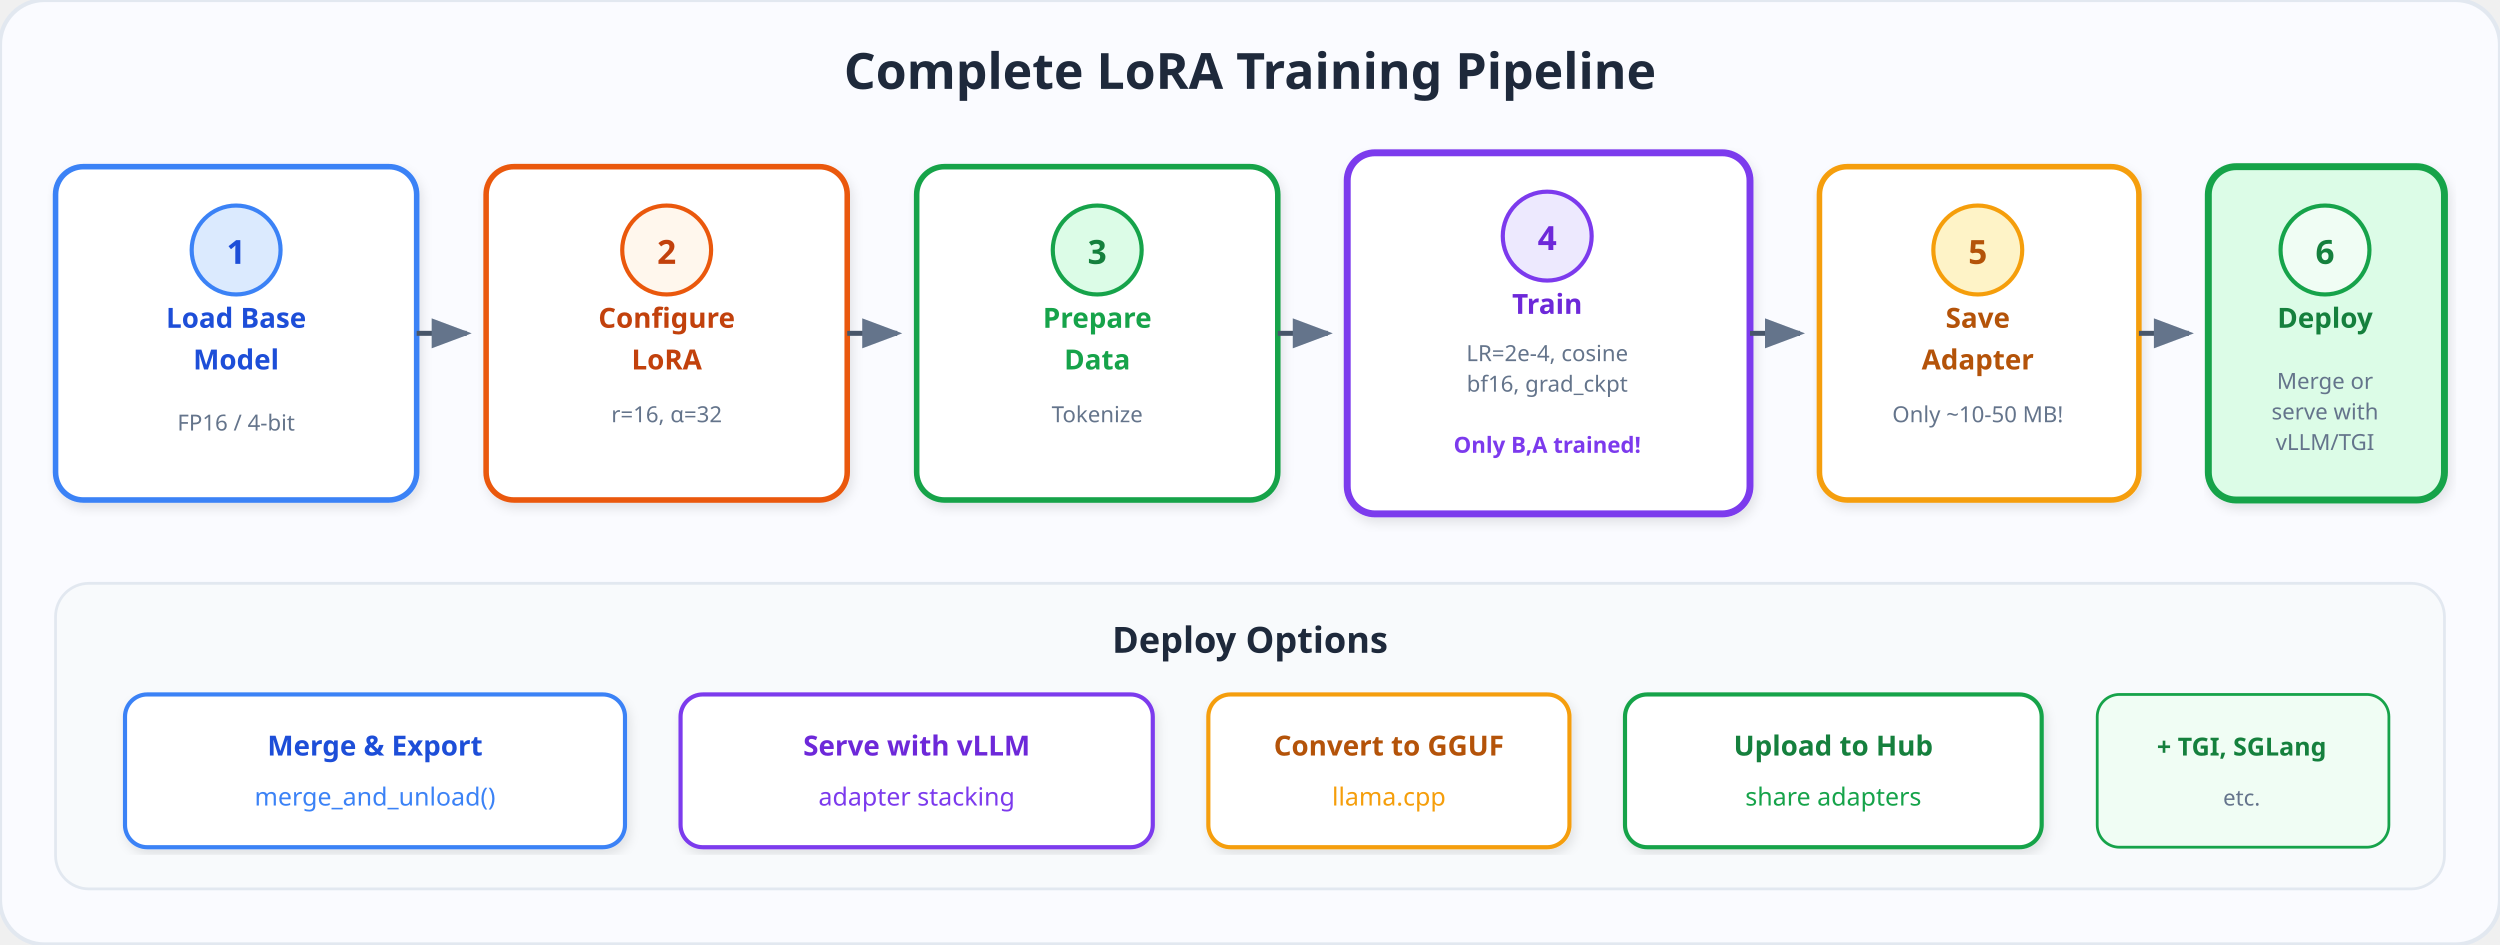
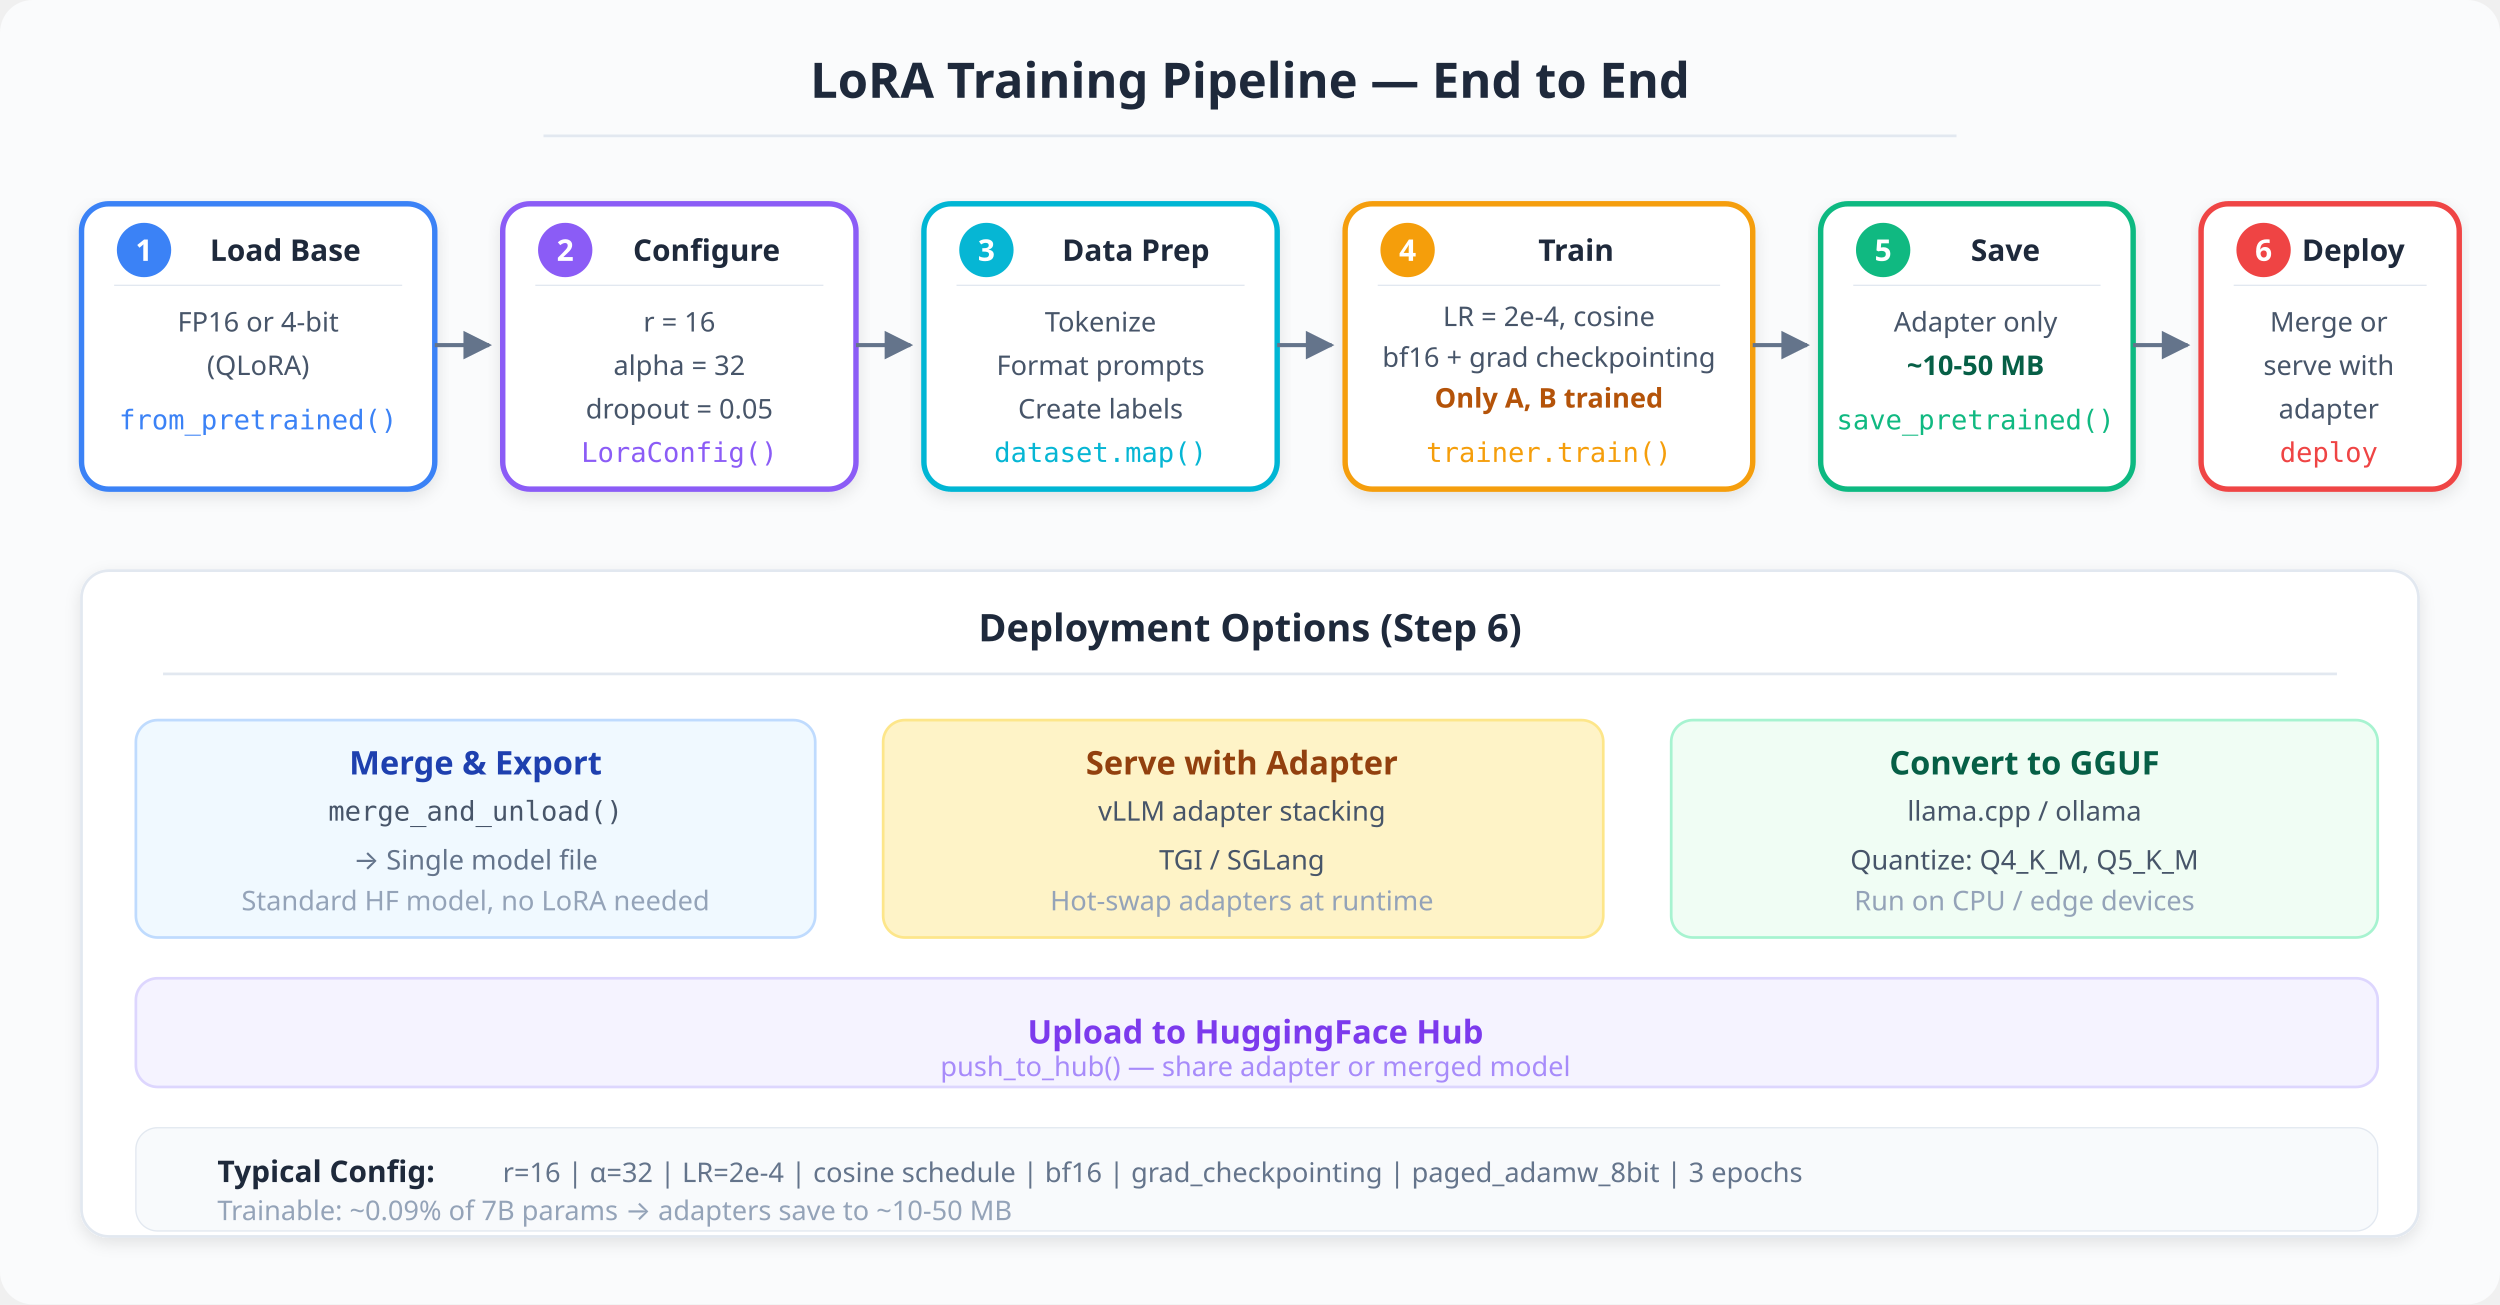
- <svg xmlns="http://www.w3.org/2000/svg" viewBox="0 0 900 340" font-family="Segoe UI,system-ui,sans-serif">
+ <svg xmlns="http://www.w3.org/2000/svg" viewBox="0 0 920 480" font-family="'Segoe UI', system-ui, -apple-system, sans-serif">
  <defs>
-     <filter id="sh" x="-3%" y="-3%" width="108%" height="108%">
-       <feDropShadow dx="1" dy="2" stdDeviation="2" flood-opacity="0.1" />
+     <filter id="shadow" x="-4%" y="-4%" width="108%" height="112%">
+       <feDropShadow dx="0" dy="2" stdDeviation="3" flood-opacity="0.1" />
    </filter>
-     <marker id="arr4" markerWidth="8" markerHeight="6" refX="7" refY="3" orient="auto">
-       <polygon points="0 0,8 3,0 6" fill="#64748b" />
+     <marker id="arr" viewBox="0 0 10 10" refX="9" refY="5" markerWidth="7" markerHeight="7" orient="auto">
+       <path d="M 0 0 L 10 5 L 0 10 z" fill="#64748B" />
+     </marker>
+     <marker id="arrDown" viewBox="0 0 10 10" refX="5" refY="9" markerWidth="7" markerHeight="7" orient="auto">
+       <path d="M 0 0 L 5 10 L 10 0 z" fill="#64748B" />
    </marker>
  </defs>
-   <rect width="900" height="340" rx="16" fill="#fafbff" stroke="#e2e8f0" stroke-width="1.5" />
-   <text x="450" y="32" text-anchor="middle" font-size="18" font-weight="700" fill="#1e293b">Complete LoRA Training Pipeline</text>
-   <rect x="20" y="60" width="130" height="120" rx="10" fill="white" stroke="#3b82f6" stroke-width="2" filter="url(#sh)" />
-   <circle cx="85" cy="90" r="16" fill="#dbeafe" stroke="#3b82f6" stroke-width="1.5" />
-   <text x="85" y="95" text-anchor="middle" font-size="12" font-weight="700" fill="#1d4ed8">1</text>
-   <text x="85" y="118" text-anchor="middle" font-size="10" font-weight="700" fill="#1d4ed8">Load Base</text>
-   <text x="85" y="133" text-anchor="middle" font-size="10" font-weight="700" fill="#1d4ed8">Model</text>
-   <text x="85" y="155" text-anchor="middle" font-size="8" fill="#64748b">FP16 / 4-bit</text>
-   <line x1="150" y1="120" x2="168" y2="120" stroke="#475569" stroke-width="1.8" marker-end="url(#arr4)" />
-   <rect x="175" y="60" width="130" height="120" rx="10" fill="white" stroke="#ea580c" stroke-width="2" filter="url(#sh)" />
-   <circle cx="240" cy="90" r="16" fill="#fff7ed" stroke="#ea580c" stroke-width="1.5" />
-   <text x="240" y="95" text-anchor="middle" font-size="12" font-weight="700" fill="#c2410c">2</text>
-   <text x="240" y="118" text-anchor="middle" font-size="10" font-weight="700" fill="#c2410c">Configure</text>
-   <text x="240" y="133" text-anchor="middle" font-size="10" font-weight="700" fill="#c2410c">LoRA</text>
-   <text x="240" y="152" text-anchor="middle" font-size="8" fill="#64748b">r=16, α=32</text>
-   <line x1="305" y1="120" x2="323" y2="120" stroke="#475569" stroke-width="1.8" marker-end="url(#arr4)" />
-   <rect x="330" y="60" width="130" height="120" rx="10" fill="white" stroke="#16a34a" stroke-width="2" filter="url(#sh)" />
-   <circle cx="395" cy="90" r="16" fill="#dcfce7" stroke="#16a34a" stroke-width="1.5" />
-   <text x="395" y="95" text-anchor="middle" font-size="12" font-weight="700" fill="#15803d">3</text>
-   <text x="395" y="118" text-anchor="middle" font-size="10" font-weight="700" fill="#16a34a">Prepare</text>
-   <text x="395" y="133" text-anchor="middle" font-size="10" font-weight="700" fill="#16a34a">Data</text>
-   <text x="395" y="152" text-anchor="middle" font-size="8" fill="#64748b">Tokenize</text>
-   <line x1="460" y1="120" x2="478" y2="120" stroke="#475569" stroke-width="1.8" marker-end="url(#arr4)" />
-   <rect x="485" y="55" width="145" height="130" rx="10" fill="white" stroke="#7c3aed" stroke-width="2.5" filter="url(#sh)" />
-   <circle cx="557" cy="85" r="16" fill="#ede9fe" stroke="#7c3aed" stroke-width="1.5" />
-   <text x="557" y="90" text-anchor="middle" font-size="12" font-weight="700" fill="#6d28d9">4</text>
-   <text x="557" y="113" text-anchor="middle" font-size="10" font-weight="700" fill="#6d28d9">Train</text>
-   <text x="557" y="130" text-anchor="middle" font-size="8" fill="#64748b">LR=2e-4, cosine</text>
-   <text x="557" y="141" text-anchor="middle" font-size="8" fill="#64748b">bf16, grad_ckpt</text>
-   <text x="557" y="163" text-anchor="middle" font-size="8" fill="#7c3aed" font-weight="600">Only B,A trained!</text>
-   <line x1="630" y1="120" x2="648" y2="120" stroke="#475569" stroke-width="1.8" marker-end="url(#arr4)" />
-   <rect x="655" y="60" width="115" height="120" rx="10" fill="white" stroke="#f59e0b" stroke-width="2" filter="url(#sh)" />
-   <circle cx="712" cy="90" r="16" fill="#fef3c7" stroke="#f59e0b" stroke-width="1.5" />
-   <text x="712" y="95" text-anchor="middle" font-size="12" font-weight="700" fill="#b45309">5</text>
-   <text x="712" y="118" text-anchor="middle" font-size="10" font-weight="700" fill="#b45309">Save</text>
-   <text x="712" y="133" text-anchor="middle" font-size="10" font-weight="700" fill="#b45309">Adapter</text>
-   <text x="712" y="152" text-anchor="middle" font-size="8" fill="#64748b">Only ~10-50 MB!</text>
-   <line x1="770" y1="120" x2="788" y2="120" stroke="#475569" stroke-width="1.8" marker-end="url(#arr4)" />
-   <rect x="795" y="60" width="85" height="120" rx="10" fill="#dcfce7" stroke="#16a34a" stroke-width="2.5" filter="url(#sh)" />
-   <circle cx="837" cy="90" r="16" fill="#f0fdf4" stroke="#16a34a" stroke-width="1.5" />
-   <text x="837" y="95" text-anchor="middle" font-size="12" font-weight="700" fill="#15803d">6</text>
-   <text x="837" y="118" text-anchor="middle" font-size="10" font-weight="700" fill="#15803d">Deploy</text>
-   <text x="837" y="140" text-anchor="middle" font-size="8" fill="#64748b">Merge or</text>
-   <text x="837" y="151" text-anchor="middle" font-size="8" fill="#64748b">serve with</text>
-   <text x="837" y="162" text-anchor="middle" font-size="8" fill="#64748b">vLLM/TGI</text>
-   <rect x="20" y="210" width="860" height="110" rx="12" fill="#f8fafc" stroke="#e2e8f0" stroke-width="1" />
-   <text x="450" y="235" text-anchor="middle" font-size="13" font-weight="700" fill="#1e293b">Deploy Options</text>
-   <rect x="45" y="250" width="180" height="55" rx="8" fill="white" stroke="#3b82f6" stroke-width="1.5" filter="url(#sh)" />
-   <text x="135" y="272" text-anchor="middle" font-size="10" font-weight="700" fill="#1d4ed8">Merge &amp; Export</text>
-   <text x="135" y="290" text-anchor="middle" font-size="9" fill="#3b82f6">merge_and_unload()</text>
-   <rect x="245" y="250" width="170" height="55" rx="8" fill="white" stroke="#7c3aed" stroke-width="1.5" filter="url(#sh)" />
-   <text x="330" y="272" text-anchor="middle" font-size="10" font-weight="700" fill="#6d28d9">Serve with vLLM</text>
-   <text x="330" y="290" text-anchor="middle" font-size="9" fill="#7c3aed">adapter stacking</text>
-   <rect x="435" y="250" width="130" height="55" rx="8" fill="white" stroke="#f59e0b" stroke-width="1.5" filter="url(#sh)" />
-   <text x="500" y="272" text-anchor="middle" font-size="10" font-weight="700" fill="#b45309">Convert to GGUF</text>
-   <text x="500" y="290" text-anchor="middle" font-size="9" fill="#f59e0b">llama.cpp</text>
-   <rect x="585" y="250" width="150" height="55" rx="8" fill="white" stroke="#16a34a" stroke-width="1.5" filter="url(#sh)" />
-   <text x="660" y="272" text-anchor="middle" font-size="10" font-weight="700" fill="#15803d">Upload to Hub</text>
-   <text x="660" y="290" text-anchor="middle" font-size="9" fill="#16a34a">share adapters</text>
-   <rect x="755" y="250" width="105" height="55" rx="8" fill="#f0fdf4" stroke="#16a34a" stroke-width="1" />
-   <text x="807" y="272" text-anchor="middle" font-size="9" font-weight="600" fill="#15803d">+ TGI, SGLang</text>
-   <text x="807" y="290" text-anchor="middle" font-size="8" fill="#64748b">etc.</text>
+   <rect width="920" height="480" rx="12" fill="#FAFBFC" />
+   <text x="460" y="36" text-anchor="middle" font-size="18" font-weight="700" fill="#1E293B">LoRA Training Pipeline — End to End</text>
+   <line x1="200" y1="50" x2="720" y2="50" stroke="#E2E8F0" stroke-width="1" />
+   <rect x="30" y="75" width="130" height="105" rx="10" fill="white" stroke="#3B82F6" stroke-width="2" filter="url(#shadow)" />
+   <circle cx="53" cy="92" r="10" fill="#3B82F6" />
+   <text x="53" y="96" text-anchor="middle" font-size="11" font-weight="700" fill="#FFF">1</text>
+   <text x="105" y="96" text-anchor="middle" font-size="11" font-weight="700" fill="#1E293B">Load Base</text>
+   <line x1="42" y1="105" x2="148" y2="105" stroke="#E2E8F0" stroke-width="0.5" />
+   <text x="95" y="122" text-anchor="middle" font-size="10" fill="#475569">FP16 or 4-bit</text>
+   <text x="95" y="138" text-anchor="middle" font-size="10" fill="#475569">(QLoRA)</text>
+   <text x="95" y="158" text-anchor="middle" font-size="10" fill="#3B82F6" font-family="'Cascadia Code', monospace">from_pretrained()</text>
+   <line x1="160" y1="127" x2="180" y2="127" stroke="#64748B" stroke-width="1.5" marker-end="url(#arr)" />
+   <rect x="185" y="75" width="130" height="105" rx="10" fill="white" stroke="#8B5CF6" stroke-width="2" filter="url(#shadow)" />
+   <circle cx="208" cy="92" r="10" fill="#8B5CF6" />
+   <text x="208" y="96" text-anchor="middle" font-size="11" font-weight="700" fill="#FFF">2</text>
+   <text x="260" y="96" text-anchor="middle" font-size="11" font-weight="700" fill="#1E293B">Configure</text>
+   <line x1="197" y1="105" x2="303" y2="105" stroke="#E2E8F0" stroke-width="0.5" />
+   <text x="250" y="122" text-anchor="middle" font-size="10" fill="#475569">r = 16</text>
+   <text x="250" y="138" text-anchor="middle" font-size="10" fill="#475569">alpha = 32</text>
+   <text x="250" y="154" text-anchor="middle" font-size="10" fill="#475569">dropout = 0.05</text>
+   <text x="250" y="170" text-anchor="middle" font-size="10" fill="#8B5CF6" font-family="'Cascadia Code', monospace">LoraConfig()</text>
+   <line x1="315" y1="127" x2="335" y2="127" stroke="#64748B" stroke-width="1.5" marker-end="url(#arr)" />
+   <rect x="340" y="75" width="130" height="105" rx="10" fill="white" stroke="#06B6D4" stroke-width="2" filter="url(#shadow)" />
+   <circle cx="363" cy="92" r="10" fill="#06B6D4" />
+   <text x="363" y="96" text-anchor="middle" font-size="11" font-weight="700" fill="#FFF">3</text>
+   <text x="418" y="96" text-anchor="middle" font-size="11" font-weight="700" fill="#1E293B">Data Prep</text>
+   <line x1="352" y1="105" x2="458" y2="105" stroke="#E2E8F0" stroke-width="0.5" />
+   <text x="405" y="122" text-anchor="middle" font-size="10" fill="#475569">Tokenize</text>
+   <text x="405" y="138" text-anchor="middle" font-size="10" fill="#475569">Format prompts</text>
+   <text x="405" y="154" text-anchor="middle" font-size="10" fill="#475569">Create labels</text>
+   <text x="405" y="170" text-anchor="middle" font-size="10" fill="#06B6D4" font-family="'Cascadia Code', monospace">dataset.map()</text>
+   <line x1="470" y1="127" x2="490" y2="127" stroke="#64748B" stroke-width="1.5" marker-end="url(#arr)" />
+   <rect x="495" y="75" width="150" height="105" rx="10" fill="white" stroke="#F59E0B" stroke-width="2" filter="url(#shadow)" />
+   <circle cx="518" cy="92" r="10" fill="#F59E0B" />
+   <text x="518" y="96" text-anchor="middle" font-size="11" font-weight="700" fill="#FFF">4</text>
+   <text x="580" y="96" text-anchor="middle" font-size="11" font-weight="700" fill="#1E293B">Train</text>
+   <line x1="507" y1="105" x2="633" y2="105" stroke="#E2E8F0" stroke-width="0.5" />
+   <text x="570" y="120" text-anchor="middle" font-size="10" fill="#475569">LR = 2e-4, cosine</text>
+   <text x="570" y="135" text-anchor="middle" font-size="10" fill="#475569">bf16 + grad checkpointing</text>
+   <text x="570" y="150" text-anchor="middle" font-size="10" fill="#B45309" font-weight="600">Only A, B trained</text>
+   <text x="570" y="170" text-anchor="middle" font-size="10" fill="#F59E0B" font-family="'Cascadia Code', monospace">trainer.train()</text>
+   <line x1="645" y1="127" x2="665" y2="127" stroke="#64748B" stroke-width="1.5" marker-end="url(#arr)" />
+   <rect x="670" y="75" width="115" height="105" rx="10" fill="white" stroke="#10B981" stroke-width="2" filter="url(#shadow)" />
+   <circle cx="693" cy="92" r="10" fill="#10B981" />
+   <text x="693" y="96" text-anchor="middle" font-size="11" font-weight="700" fill="#FFF">5</text>
+   <text x="738" y="96" text-anchor="middle" font-size="11" font-weight="700" fill="#1E293B">Save</text>
+   <line x1="682" y1="105" x2="773" y2="105" stroke="#E2E8F0" stroke-width="0.5" />
+   <text x="727" y="122" text-anchor="middle" font-size="10" fill="#475569">Adapter only</text>
+   <text x="727" y="138" text-anchor="middle" font-size="10" fill="#065F46" font-weight="600">~10-50 MB</text>
+   <text x="727" y="158" text-anchor="middle" font-size="10" fill="#10B981" font-family="'Cascadia Code', monospace">save_pretrained()</text>
+   <line x1="785" y1="127" x2="805" y2="127" stroke="#64748B" stroke-width="1.5" marker-end="url(#arr)" />
+   <rect x="810" y="75" width="95" height="105" rx="10" fill="white" stroke="#EF4444" stroke-width="2" filter="url(#shadow)" />
+   <circle cx="833" cy="92" r="10" fill="#EF4444" />
+   <text x="833" y="96" text-anchor="middle" font-size="11" font-weight="700" fill="#FFF">6</text>
+   <text x="866" y="96" text-anchor="middle" font-size="11" font-weight="700" fill="#1E293B">Deploy</text>
+   <line x1="822" y1="105" x2="893" y2="105" stroke="#E2E8F0" stroke-width="0.5" />
+   <text x="857" y="122" text-anchor="middle" font-size="10" fill="#475569">Merge or</text>
+   <text x="857" y="138" text-anchor="middle" font-size="10" fill="#475569">serve with</text>
+   <text x="857" y="154" text-anchor="middle" font-size="10" fill="#475569">adapter</text>
+   <text x="857" y="170" text-anchor="middle" font-size="10" fill="#EF4444" font-family="'Cascadia Code', monospace">deploy</text>
+   <rect x="30" y="210" width="860" height="245" rx="10" fill="white" stroke="#E2E8F0" stroke-width="1" filter="url(#shadow)" />
+   <text x="460" y="236" text-anchor="middle" font-size="14" font-weight="700" fill="#1E293B">Deployment Options (Step 6)</text>
+   <line x1="60" y1="248" x2="860" y2="248" stroke="#E2E8F0" stroke-width="1" />
+   <rect x="50" y="265" width="250" height="80" rx="8" fill="#F0F9FF" stroke="#BFDBFE" stroke-width="1" />
+   <text x="175" y="285" text-anchor="middle" font-size="12" font-weight="700" fill="#1E40AF">Merge &amp; Export</text>
+   <text x="175" y="302" text-anchor="middle" font-size="10" fill="#475569" font-family="'Cascadia Code', monospace">merge_and_unload()</text>
+   <text x="175" y="320" text-anchor="middle" font-size="10" fill="#64748B">→ Single model file</text>
+   <text x="175" y="335" text-anchor="middle" font-size="10" fill="#94A3B8">Standard HF model, no LoRA needed</text>
+   <rect x="325" y="265" width="265" height="80" rx="8" fill="#FEF3C7" stroke="#FDE68A" stroke-width="1" />
+   <text x="457" y="285" text-anchor="middle" font-size="12" font-weight="700" fill="#92400E">Serve with Adapter</text>
+   <text x="457" y="302" text-anchor="middle" font-size="10" fill="#475569">vLLM adapter stacking</text>
+   <text x="457" y="320" text-anchor="middle" font-size="10" fill="#475569">TGI / SGLang</text>
+   <text x="457" y="335" text-anchor="middle" font-size="10" fill="#94A3B8">Hot-swap adapters at runtime</text>
+   <rect x="615" y="265" width="260" height="80" rx="8" fill="#F0FDF4" stroke="#A7F3D0" stroke-width="1" />
+   <text x="745" y="285" text-anchor="middle" font-size="12" font-weight="700" fill="#065F46">Convert to GGUF</text>
+   <text x="745" y="302" text-anchor="middle" font-size="10" fill="#475569">llama.cpp / ollama</text>
+   <text x="745" y="320" text-anchor="middle" font-size="10" fill="#475569">Quantize: Q4_K_M, Q5_K_M</text>
+   <text x="745" y="335" text-anchor="middle" font-size="10" fill="#94A3B8">Run on CPU / edge devices</text>
+   <rect x="50" y="360" width="825" height="40" rx="8" fill="#F5F3FF" stroke="#DDD6FE" stroke-width="1" />
+   <text x="462" y="384" text-anchor="middle" font-size="12" font-weight="600" fill="#7C3AED">Upload to HuggingFace Hub</text>
+   <text x="462" y="396" text-anchor="middle" font-size="10" fill="#A78BFA">push_to_hub() — share adapter or merged model</text>
+   <rect x="50" y="415" width="825" height="38" rx="8" fill="#F8FAFC" stroke="#E2E8F0" stroke-width="0.5" />
+   <text x="80" y="435" font-size="11" fill="#1E293B" font-weight="600">Typical Config:</text>
+   <text x="185" y="435" font-size="10" fill="#64748B">r=16 | α=32 | LR=2e-4 | cosine schedule | bf16 | grad_checkpointing | paged_adamw_8bit | 3 epochs</text>
+   <text x="80" y="449" font-size="10" fill="#94A3B8">Trainable: ~0.09% of 7B params → adapters save to ~10-50 MB</text>
</svg>
